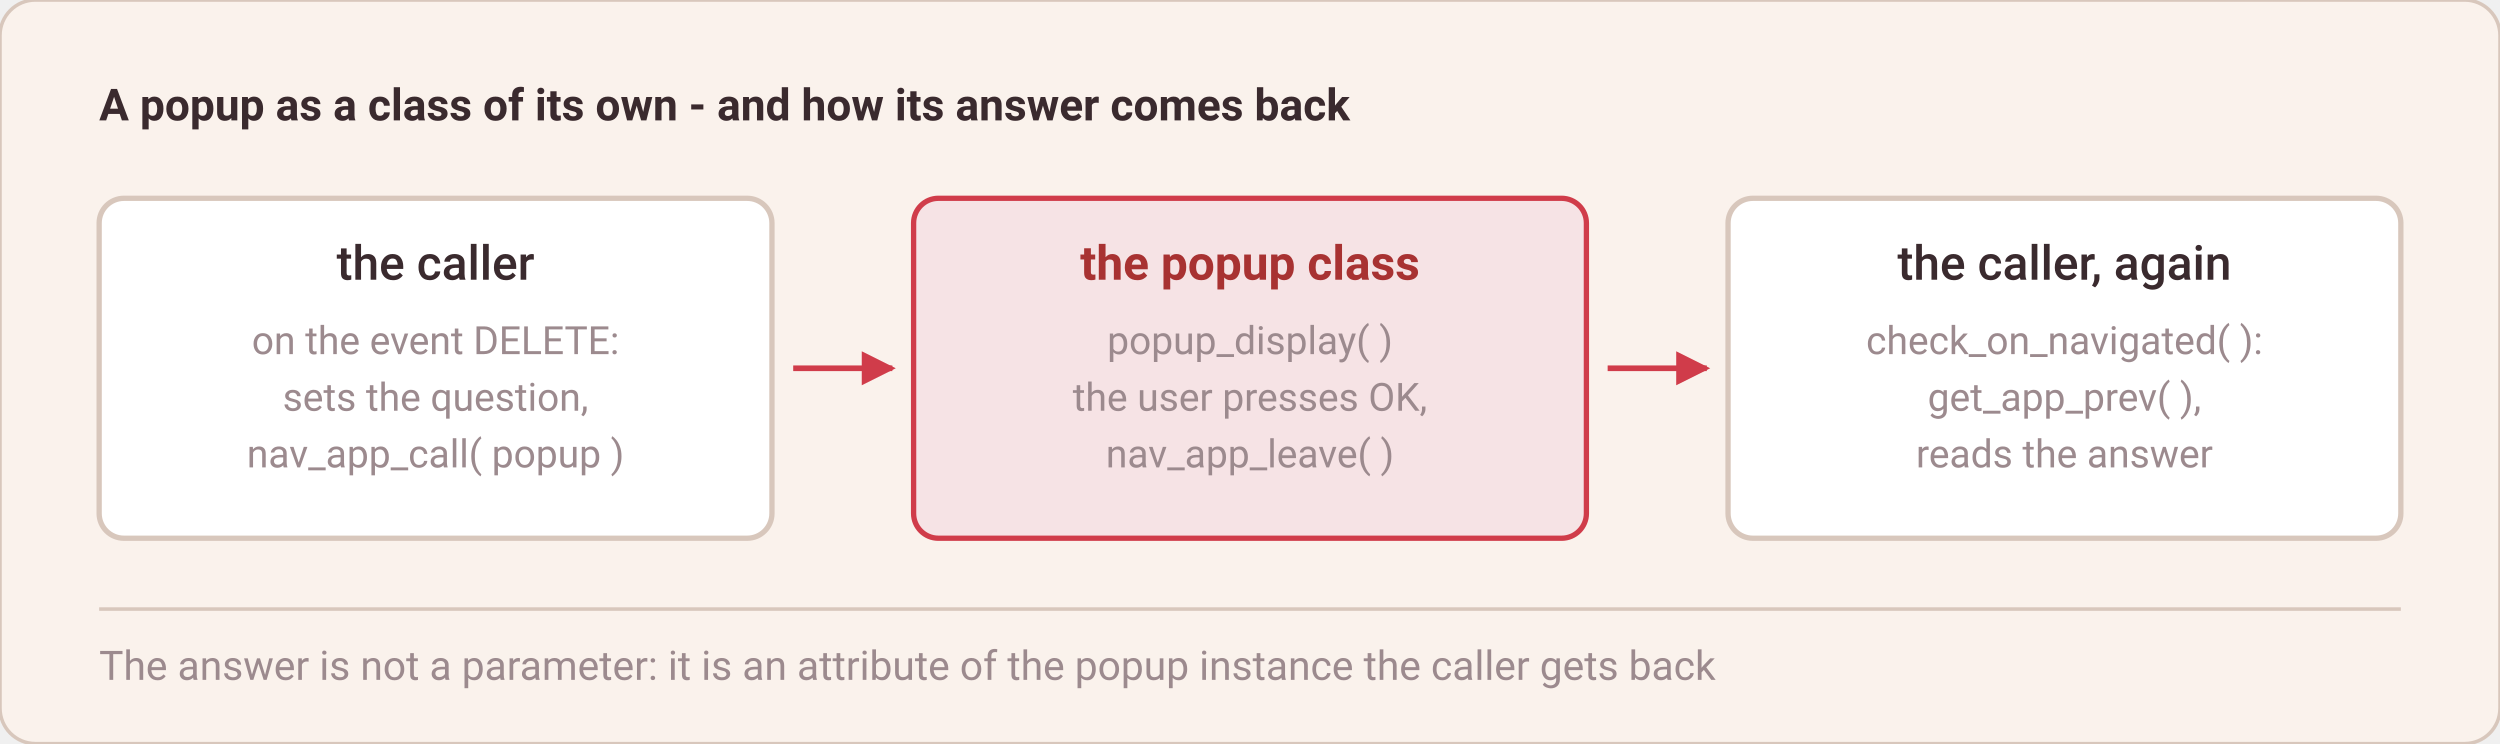
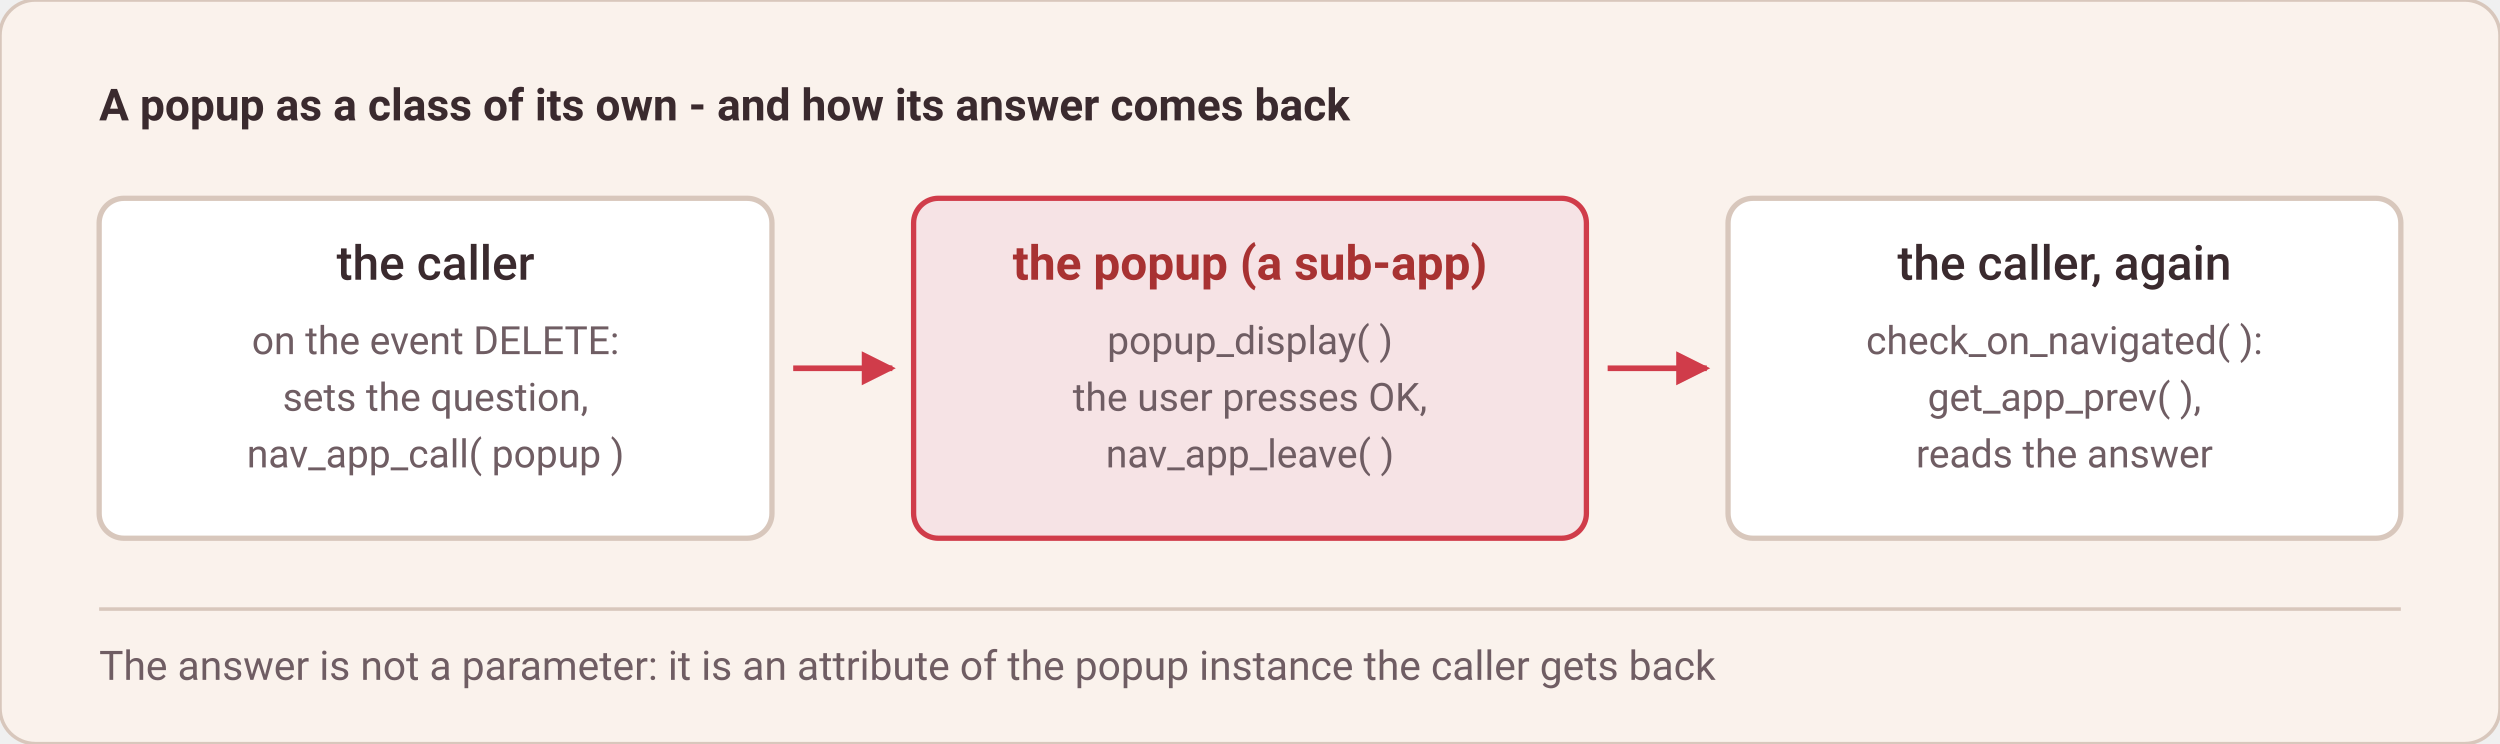
<svg xmlns="http://www.w3.org/2000/svg" viewBox="0 0 706 210" width="706" height="210" role="img">
-   <style data-dark="">@media (prefers-color-scheme:dark){[fill="#FAF2EC"]{fill:#172033}[fill="#F0DFD2"]{fill:#1e2940}[fill="#FFFFFF"]{fill:#0f1522}[fill="#3A2A2E"]{fill:#f1f4f9}[fill="#9C8A8E"]{fill:#9aa4b5}[fill="#F6E3E5"]{fill:#3a1d22}[fill="#D03C4A"]{fill:#f0606d}[fill="#A83232"]{fill:#ff8a95}[stroke="#D8C7BC"]{stroke:#34405a}[stroke="#9C8A8E"]{stroke:#6b778c}[stroke="#D03C4A"]{stroke:#f0606d}}</style>
+   <style data-dark="">@media (prefers-color-scheme:dark){[fill="#FAF2EC"]{fill:#172033}[fill="#F0DFD2"]{fill:#1e2940}[fill="#FFFFFF"]{fill:#0f1522}[fill="#3A2A2E"]{fill:#f1f4f9}[fill="#6F5D63"]{fill:#9aa4b5}[fill="#F6E3E5"]{fill:#3a1d22}[fill="#D03C4A"]{fill:#f0606d}[fill="#A83232"]{fill:#ff8a95}[stroke="#D8C7BC"]{stroke:#34405a}[stroke="#9C8A8E"]{stroke:#6b778c}[stroke="#D03C4A"]{stroke:#f0606d}}</style>
  <defs>
    <marker id="am" viewBox="0 0 10 10" refX="9" refY="5" markerWidth="6" markerHeight="6" orient="auto">
-       <path d="M0 0 L10 5 L0 10 z" fill="#9C8A8E" />
+       <path d="M0 0 L10 5 L0 10 z" fill="#6F5D63" />
    </marker>
    <marker id="ar" viewBox="0 0 10 10" refX="9" refY="5" markerWidth="6" markerHeight="6" orient="auto">
      <path d="M0 0 L10 5 L0 10 z" fill="#D03C4A" />
    </marker>
  </defs>
  <rect width="706" height="210" rx="10" fill="#FAF2EC" stroke="#D8C7BC" />
  <text x="28" y="34" font-family="-apple-system,BlinkMacSystemFont,'Segoe UI',Roboto,'Helvetica Neue',Arial,sans-serif" font-size="12.5" fill="#3A2A2E" font-weight="700" text-anchor="start">A popup as a class of its own - and how its answer comes back</text>
  <rect x="28" y="56" width="190" height="96" rx="7" fill="#FFFFFF" stroke="#D8C7BC" stroke-width="1.5" />
  <text x="123" y="79" font-family="-apple-system,BlinkMacSystemFont,'Segoe UI',Roboto,'Helvetica Neue',Arial,sans-serif" font-size="13.5" fill="#3A2A2E" font-weight="500" text-anchor="middle">the caller</text>
-   <text x="123" y="100" font-family="-apple-system,BlinkMacSystemFont,'Segoe UI',Roboto,'Helvetica Neue',Arial,sans-serif" font-size="11" fill="#9C8A8E" font-weight="400" text-anchor="middle">on the event DELETE:</text>
-   <text x="123" y="116" font-family="-apple-system,BlinkMacSystemFont,'Segoe UI',Roboto,'Helvetica Neue',Arial,sans-serif" font-size="11" fill="#9C8A8E" font-weight="400" text-anchor="middle">sets the question,</text>
-   <text x="123" y="132" font-family="-apple-system,BlinkMacSystemFont,'Segoe UI',Roboto,'Helvetica Neue',Arial,sans-serif" font-size="11" fill="#9C8A8E" font-weight="400" text-anchor="middle">nav_app_call( popup )</text>
+   <text x="123" y="100" font-family="-apple-system,BlinkMacSystemFont,'Segoe UI',Roboto,'Helvetica Neue',Arial,sans-serif" font-size="11" fill="#6F5D63" font-weight="400" text-anchor="middle">on the event DELETE:</text>
+   <text x="123" y="116" font-family="-apple-system,BlinkMacSystemFont,'Segoe UI',Roboto,'Helvetica Neue',Arial,sans-serif" font-size="11" fill="#6F5D63" font-weight="400" text-anchor="middle">sets the question,</text>
+   <text x="123" y="132" font-family="-apple-system,BlinkMacSystemFont,'Segoe UI',Roboto,'Helvetica Neue',Arial,sans-serif" font-size="11" fill="#6F5D63" font-weight="400" text-anchor="middle">nav_app_call( popup )</text>
  <line x1="224" y1="104" x2="252" y2="104" stroke="#D03C4A" stroke-width="1.6" marker-end="url(#ar)" />
  <rect x="258" y="56" width="190" height="96" rx="7" fill="#F6E3E5" stroke="#D03C4A" stroke-width="1.5" />
-   <text x="353" y="79" font-family="-apple-system,BlinkMacSystemFont,'Segoe UI',Roboto,'Helvetica Neue',Arial,sans-serif" font-size="13.5" fill="#A83232" font-weight="600" text-anchor="middle">the popup class</text>
-   <text x="353" y="100" font-family="-apple-system,BlinkMacSystemFont,'Segoe UI',Roboto,'Helvetica Neue',Arial,sans-serif" font-size="11" fill="#9C8A8E" font-weight="400" text-anchor="middle">popup_display( )</text>
-   <text x="353" y="116" font-family="-apple-system,BlinkMacSystemFont,'Segoe UI',Roboto,'Helvetica Neue',Arial,sans-serif" font-size="11" fill="#9C8A8E" font-weight="400" text-anchor="middle">the user presses OK,</text>
-   <text x="353" y="132" font-family="-apple-system,BlinkMacSystemFont,'Segoe UI',Roboto,'Helvetica Neue',Arial,sans-serif" font-size="11" fill="#9C8A8E" font-weight="400" text-anchor="middle">nav_app_leave( )</text>
+   <text x="353" y="79" font-family="-apple-system,BlinkMacSystemFont,'Segoe UI',Roboto,'Helvetica Neue',Arial,sans-serif" font-size="13.5" fill="#A83232" font-weight="600" text-anchor="middle">the popup (a sub-app)</text>
+   <text x="353" y="100" font-family="-apple-system,BlinkMacSystemFont,'Segoe UI',Roboto,'Helvetica Neue',Arial,sans-serif" font-size="11" fill="#6F5D63" font-weight="400" text-anchor="middle">popup_display( )</text>
+   <text x="353" y="116" font-family="-apple-system,BlinkMacSystemFont,'Segoe UI',Roboto,'Helvetica Neue',Arial,sans-serif" font-size="11" fill="#6F5D63" font-weight="400" text-anchor="middle">the user presses OK,</text>
+   <text x="353" y="132" font-family="-apple-system,BlinkMacSystemFont,'Segoe UI',Roboto,'Helvetica Neue',Arial,sans-serif" font-size="11" fill="#6F5D63" font-weight="400" text-anchor="middle">nav_app_leave( )</text>
  <line x1="454" y1="104" x2="482" y2="104" stroke="#D03C4A" stroke-width="1.6" marker-end="url(#ar)" />
  <rect x="488" y="56" width="190" height="96" rx="7" fill="#FFFFFF" stroke="#D8C7BC" stroke-width="1.5" />
  <text x="583" y="79" font-family="-apple-system,BlinkMacSystemFont,'Segoe UI',Roboto,'Helvetica Neue',Arial,sans-serif" font-size="13.5" fill="#3A2A2E" font-weight="500" text-anchor="middle">the caller, again</text>
-   <text x="583" y="100" font-family="-apple-system,BlinkMacSystemFont,'Segoe UI',Roboto,'Helvetica Neue',Arial,sans-serif" font-size="11" fill="#9C8A8E" font-weight="400" text-anchor="middle">check_on_navigated( ):</text>
-   <text x="583" y="116" font-family="-apple-system,BlinkMacSystemFont,'Segoe UI',Roboto,'Helvetica Neue',Arial,sans-serif" font-size="11" fill="#9C8A8E" font-weight="400" text-anchor="middle">get_app_prev( ),</text>
-   <text x="583" y="132" font-family="-apple-system,BlinkMacSystemFont,'Segoe UI',Roboto,'Helvetica Neue',Arial,sans-serif" font-size="11" fill="#9C8A8E" font-weight="400" text-anchor="middle">reads the answer</text>
+   <text x="583" y="100" font-family="-apple-system,BlinkMacSystemFont,'Segoe UI',Roboto,'Helvetica Neue',Arial,sans-serif" font-size="11" fill="#6F5D63" font-weight="400" text-anchor="middle">check_on_navigated( ):</text>
+   <text x="583" y="116" font-family="-apple-system,BlinkMacSystemFont,'Segoe UI',Roboto,'Helvetica Neue',Arial,sans-serif" font-size="11" fill="#6F5D63" font-weight="400" text-anchor="middle">get_app_prev( ),</text>
+   <text x="583" y="132" font-family="-apple-system,BlinkMacSystemFont,'Segoe UI',Roboto,'Helvetica Neue',Arial,sans-serif" font-size="11" fill="#6F5D63" font-weight="400" text-anchor="middle">reads the answer</text>
  <line x1="28" y1="172" x2="678" y2="172" stroke="#D8C7BC" />
-   <text x="28" y="192" font-family="-apple-system,BlinkMacSystemFont,'Segoe UI',Roboto,'Helvetica Neue',Arial,sans-serif" font-size="11.5" fill="#9C8A8E" font-weight="400" text-anchor="start">The answer is not a parameter: it is an attribute of the popup instance the caller gets back</text>
+   <text x="28" y="192" font-family="-apple-system,BlinkMacSystemFont,'Segoe UI',Roboto,'Helvetica Neue',Arial,sans-serif" font-size="11.5" fill="#6F5D63" font-weight="400" text-anchor="start">The answer is not a parameter: it is an attribute of the popup instance the caller gets back</text>
</svg>
